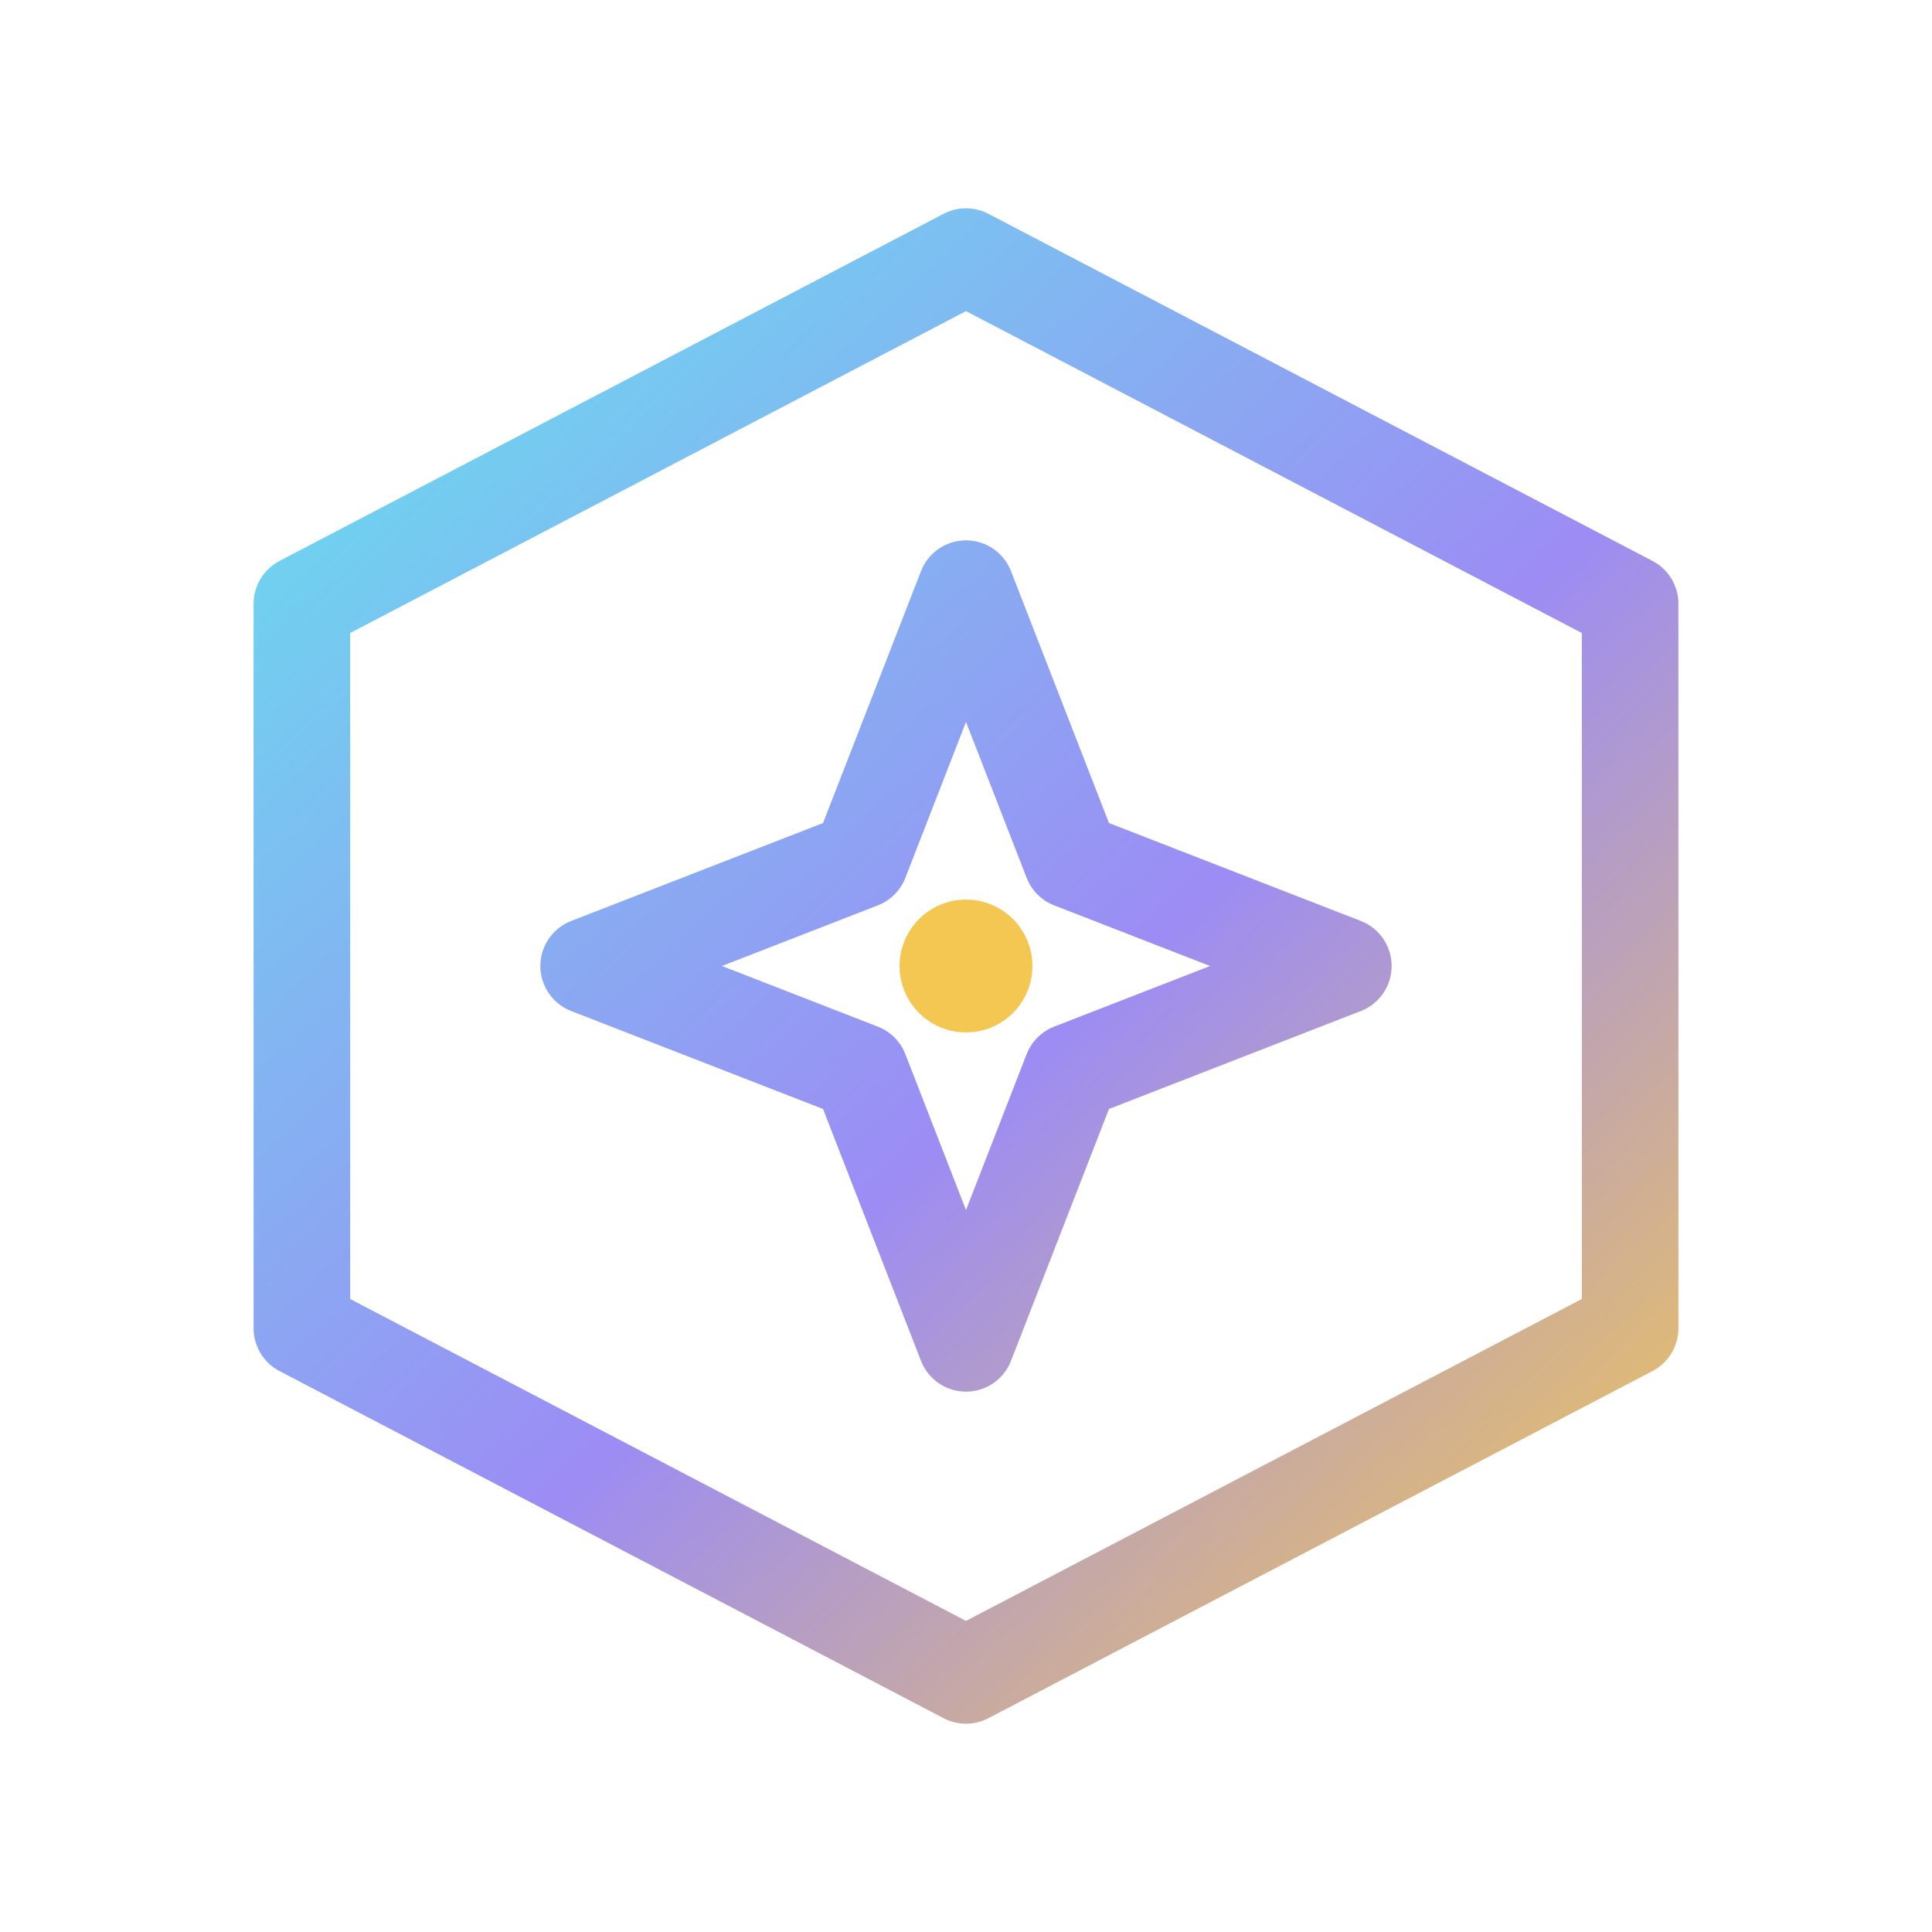
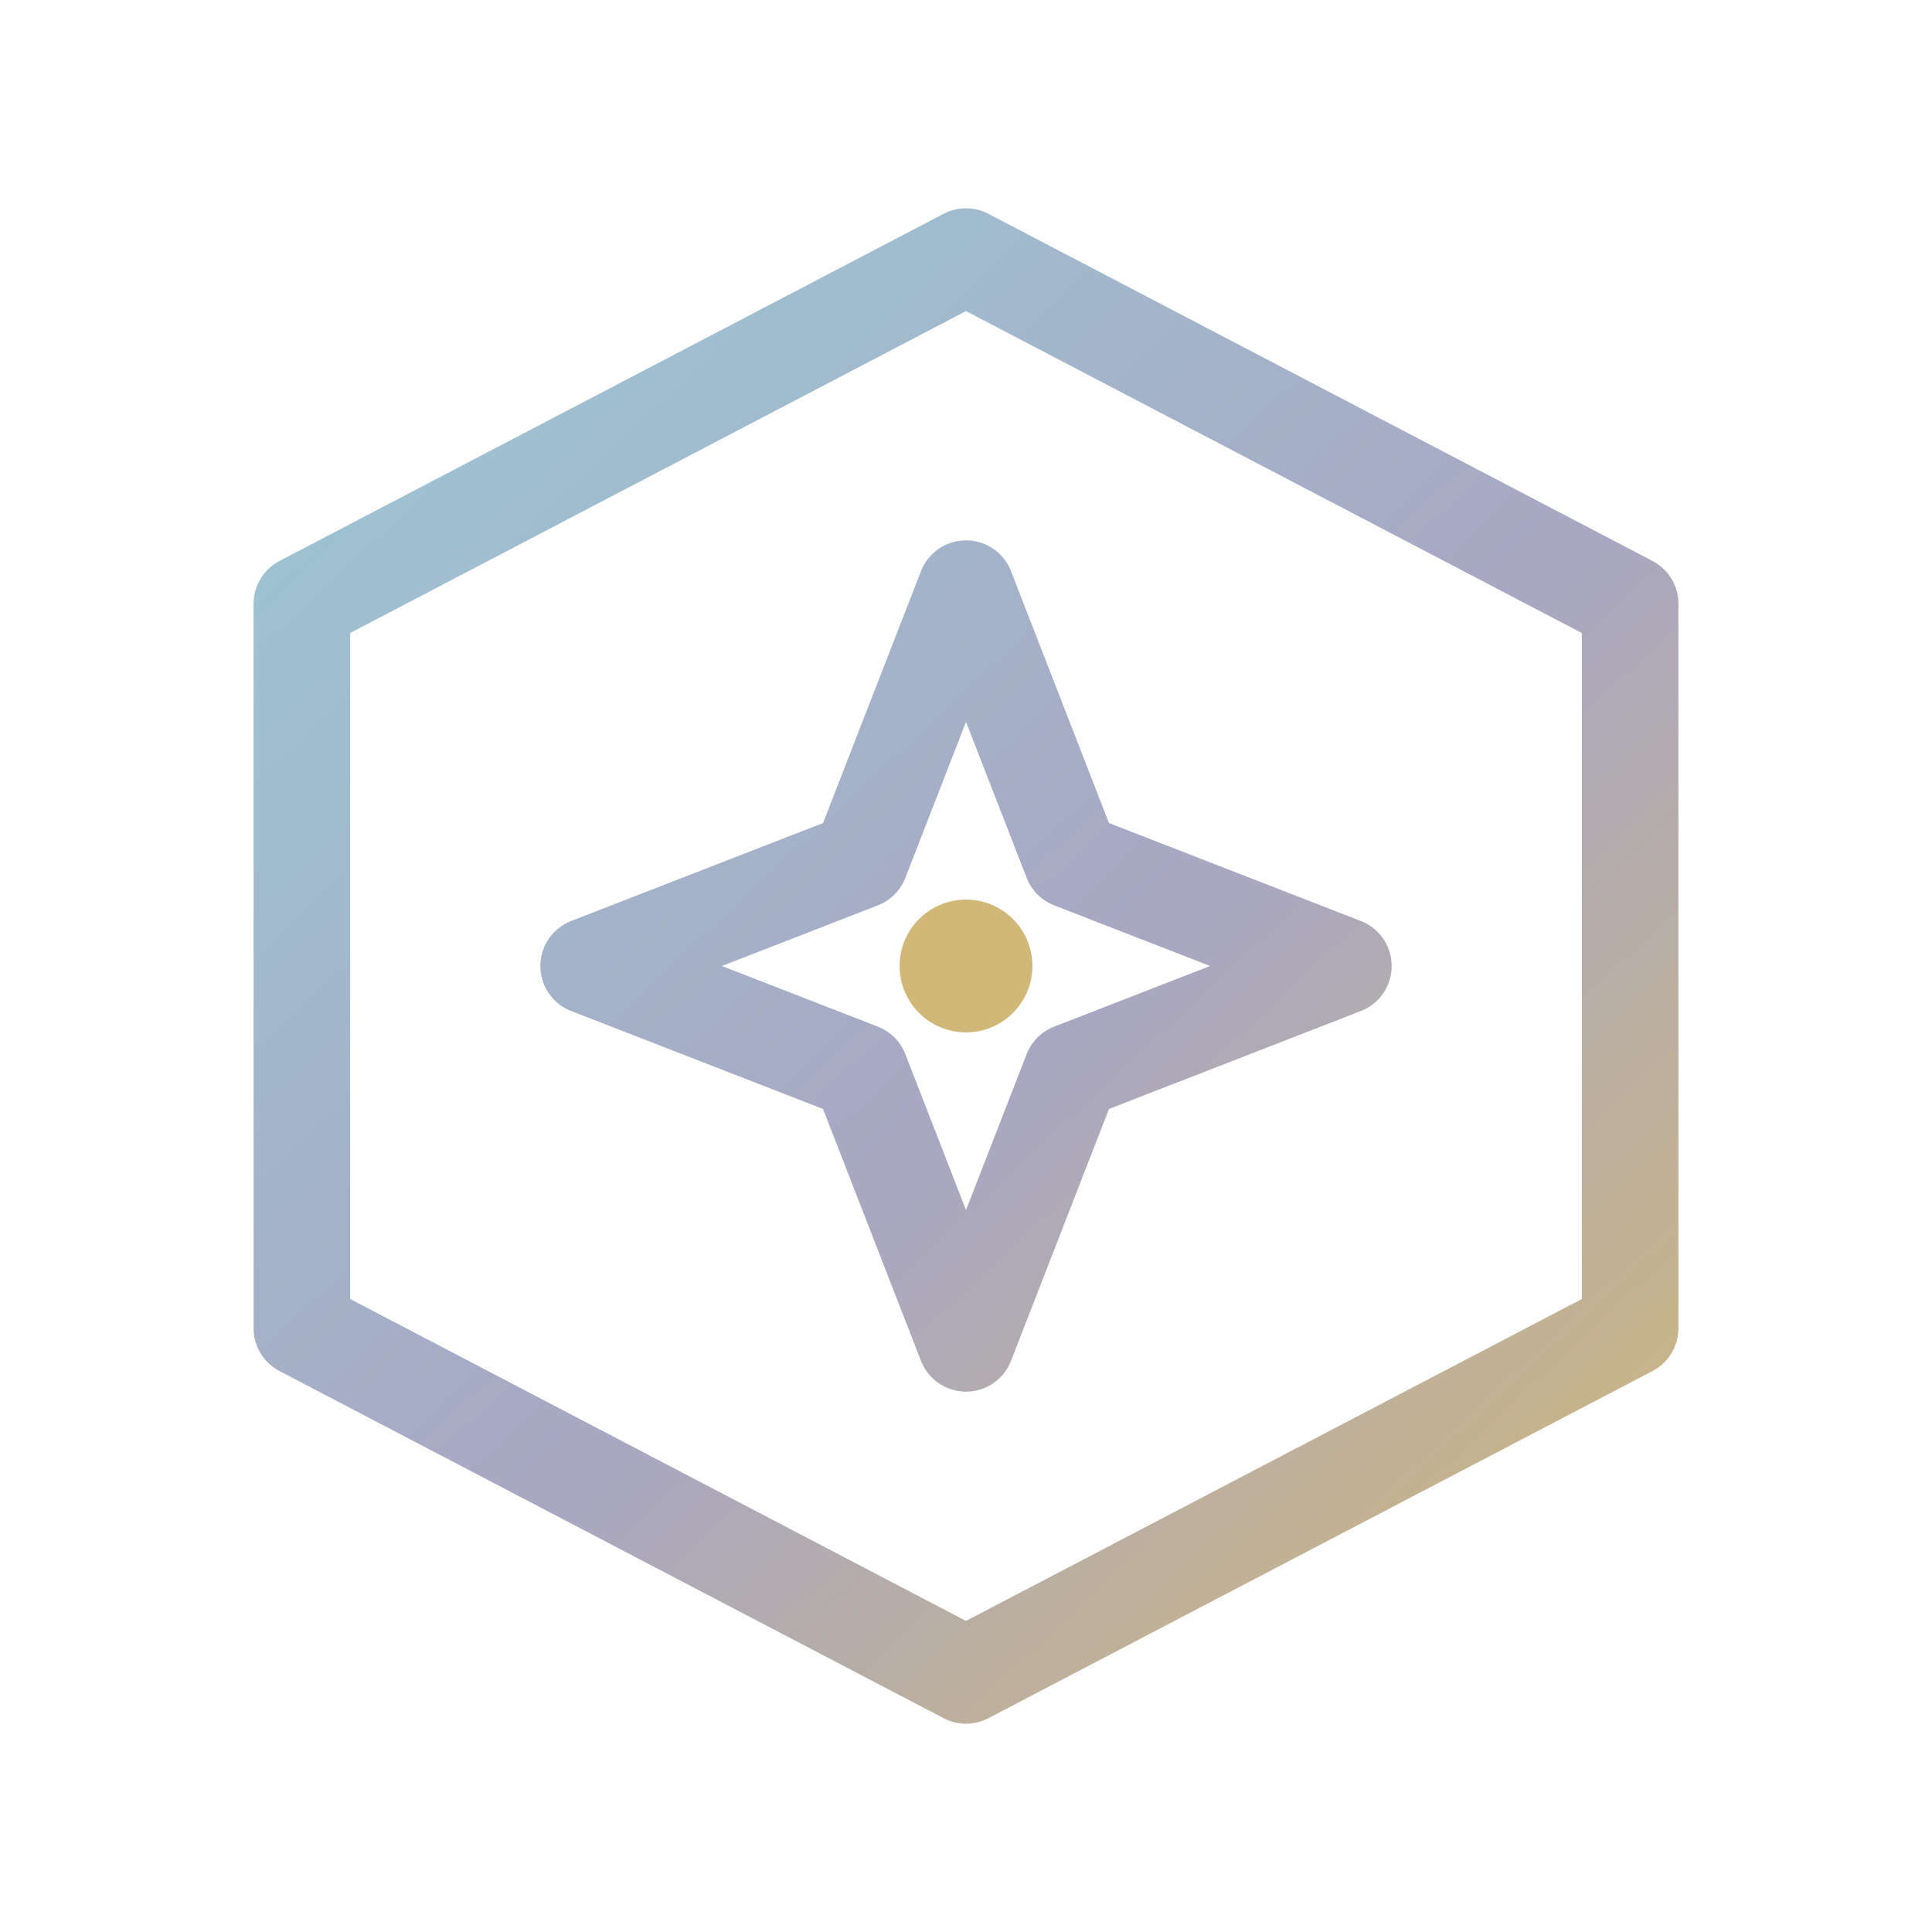
<svg xmlns="http://www.w3.org/2000/svg" viewBox="0 0 64 64" fill="none">
  <defs>
    <linearGradient id="g" x1="10" y1="9" x2="54" y2="56" gradientUnits="userSpaceOnUse">
-       <stop stop-color="#67E0EF" />
-       <stop offset=".55" stop-color="#9C8CF4" />
-       <stop offset="1" stop-color="#F3C751" />
+       <stop stop-color="#9CC8D6" />
+       <stop offset=".55" stop-color="#A8A7C2" />
+       <stop offset="1" stop-color="#D1B879" />
    </linearGradient>
  </defs>
  <g stroke="url(#g)" stroke-width="3.2" stroke-linecap="round" stroke-linejoin="round">
    <path d="m32 8.5 22 11.5v24L32 55.5 10 44V20L32 8.5Z" />
    <path d="m32 19.5 3.5 9 9 3.5-9 3.5-3.5 9-3.5-9-9-3.5 9-3.5 3.5-9Z" />
  </g>
-   <circle cx="32" cy="32" r="2.2" fill="#F3C751" />
+   <circle cx="32" cy="32" r="2.2" fill="#D1B879" />
</svg>
